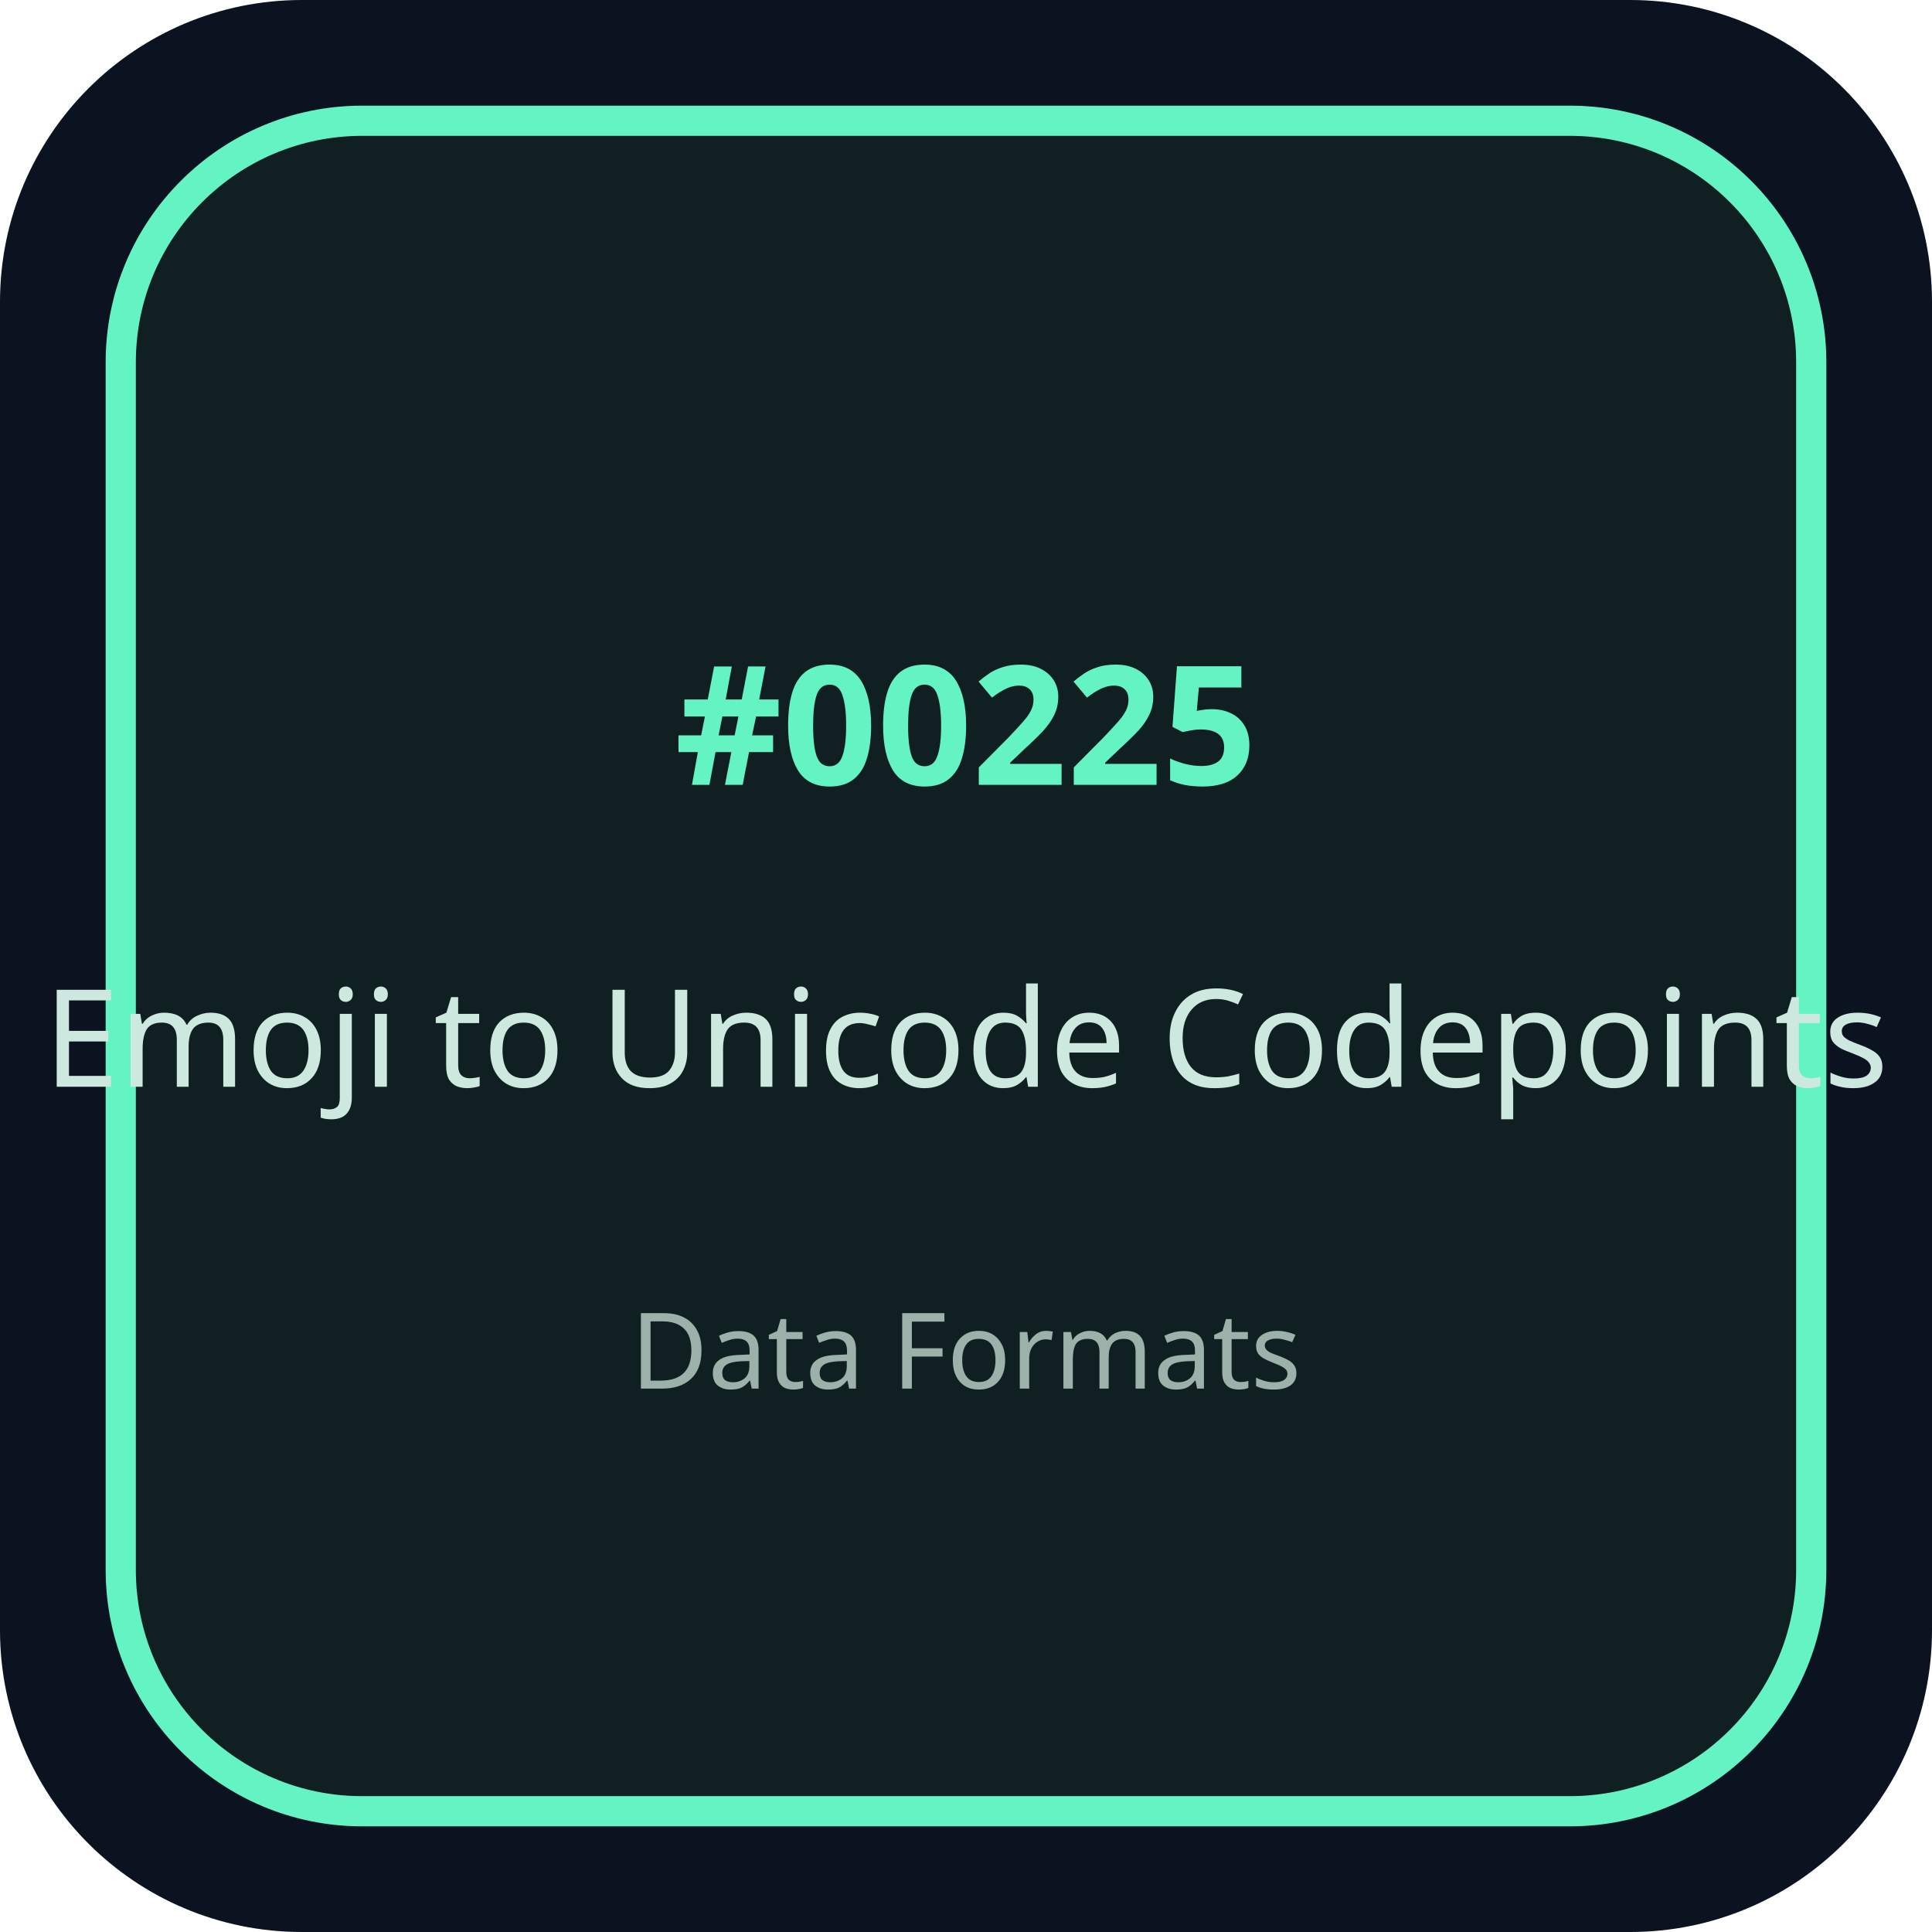
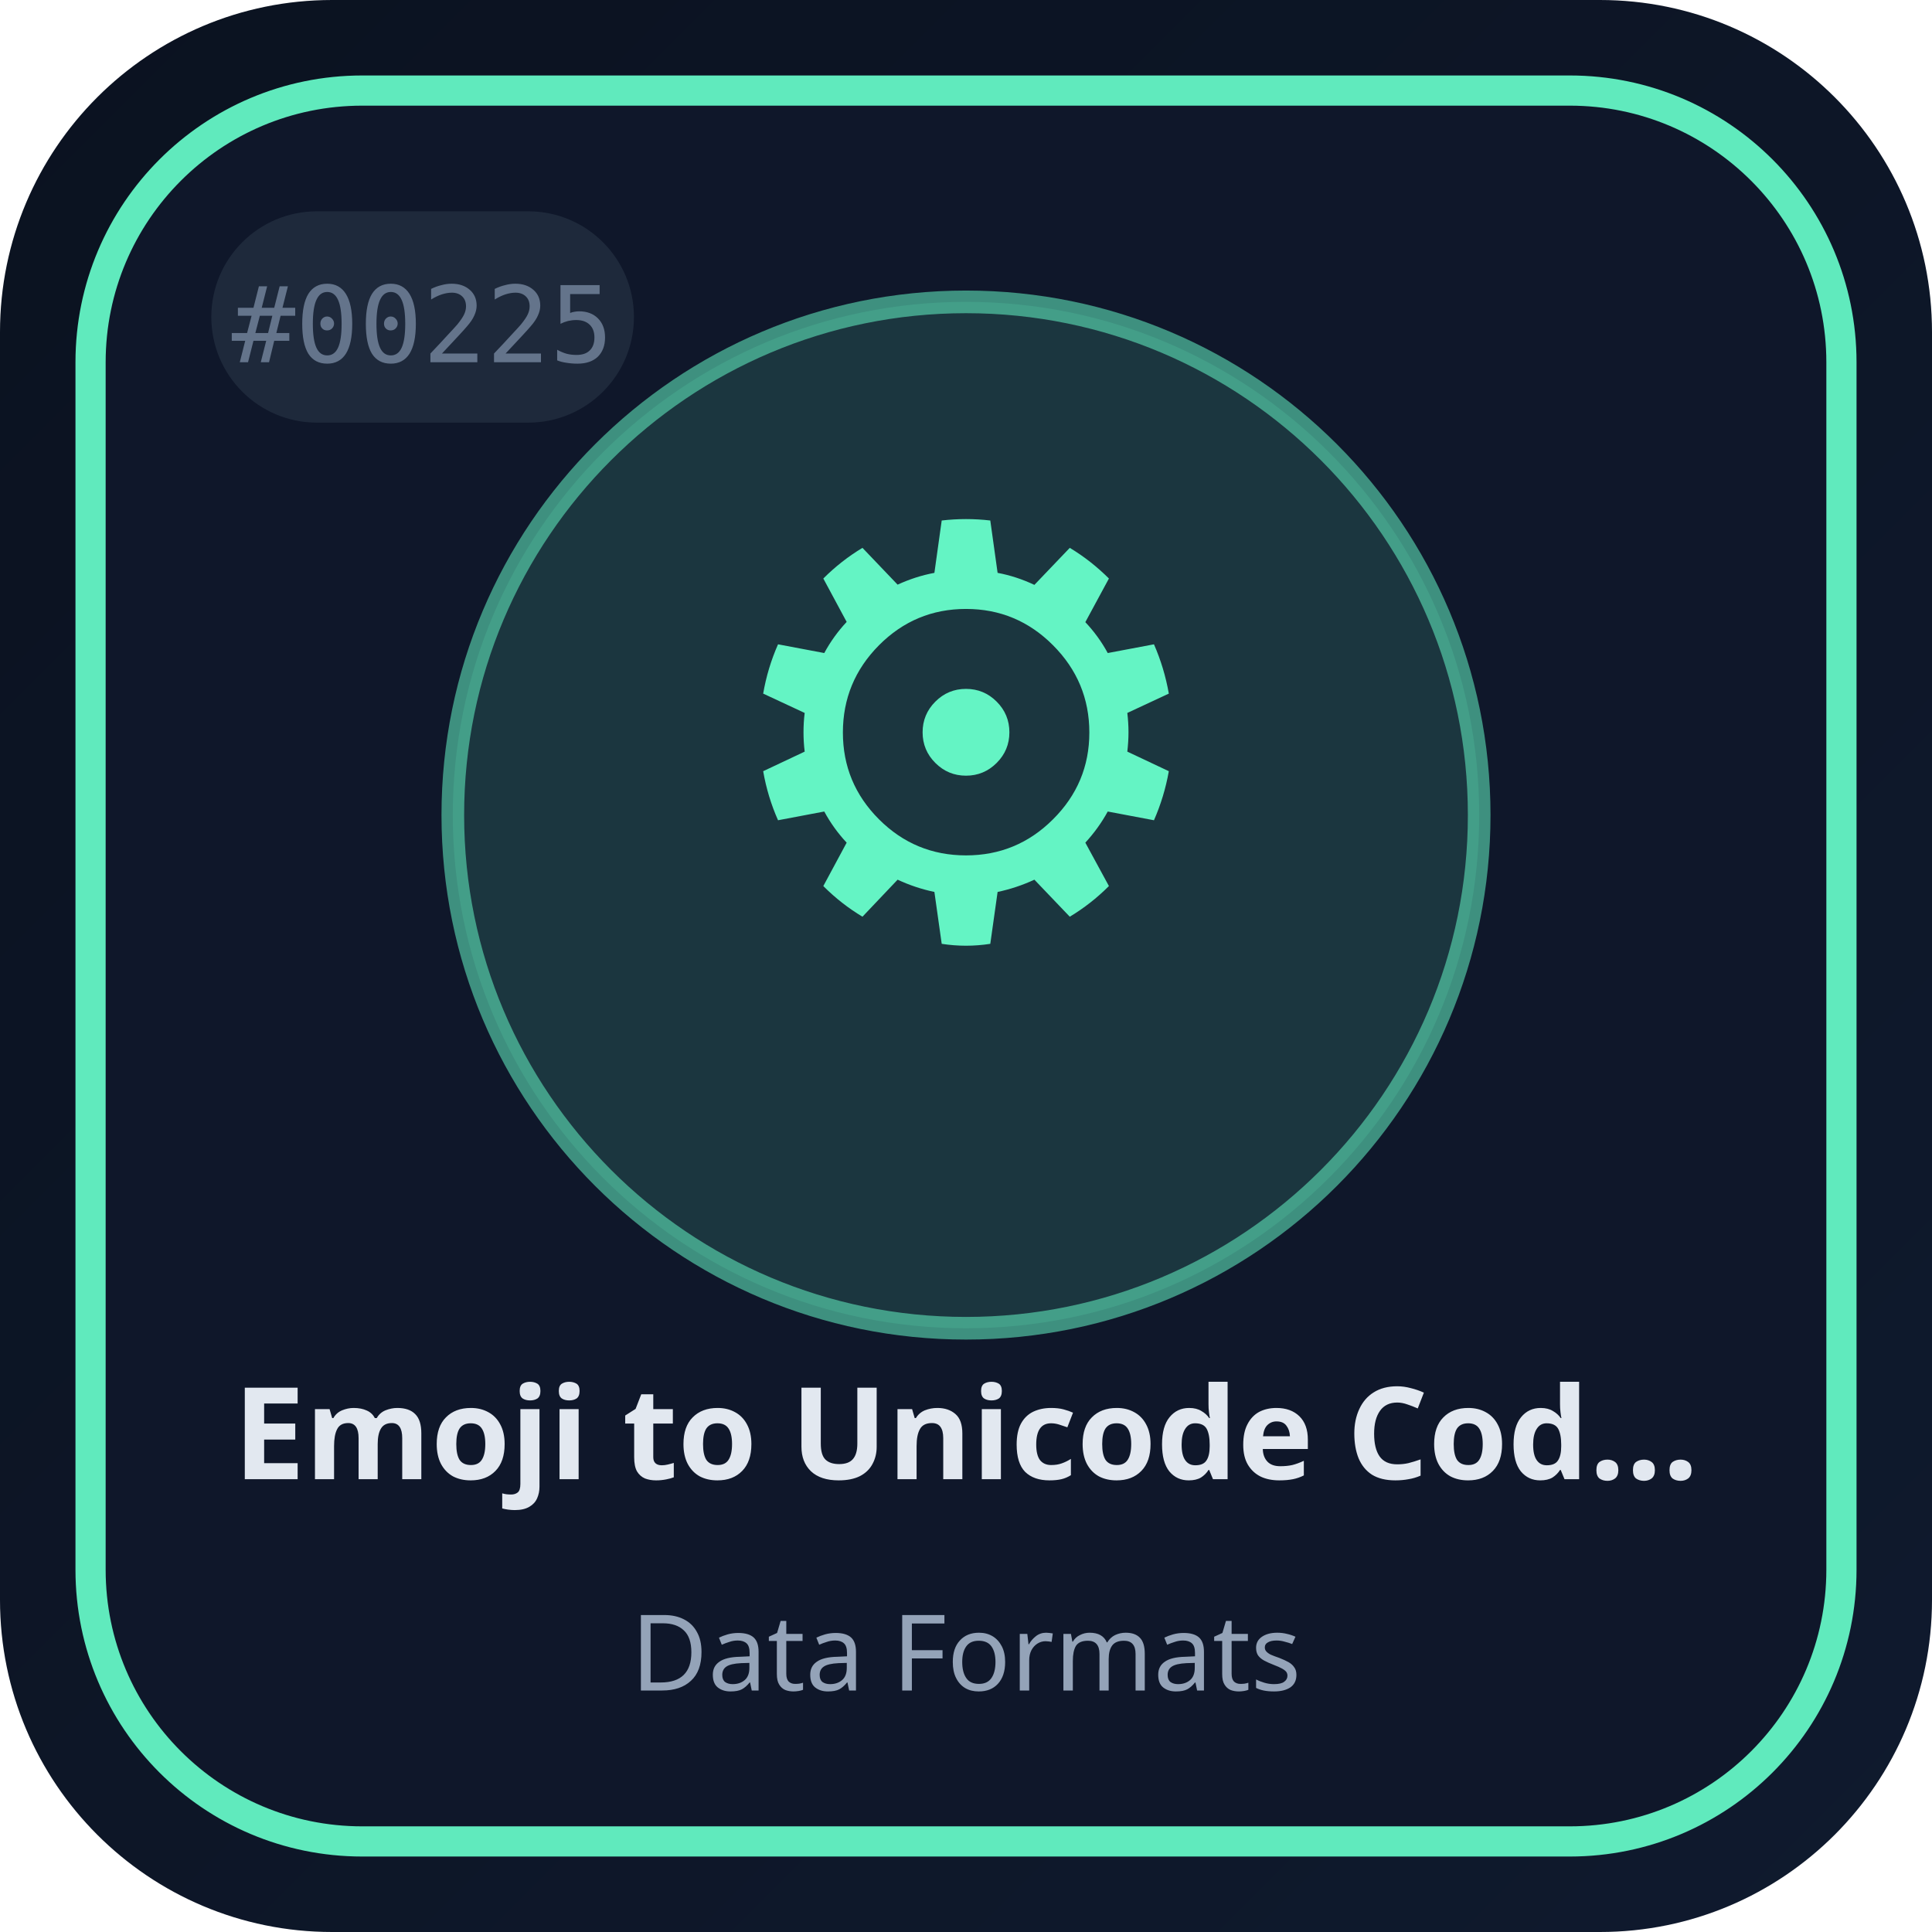
<svg xmlns="http://www.w3.org/2000/svg" width="128" height="128" viewBox="0 0 128 128" role="img" aria-labelledby="t d">
-   <rect width="128" height="128" rx="20" fill="#0b1220" />
-   <rect x="8" y="8" width="112" height="112" rx="16" fill="#102022" stroke="#64f4c4" stroke-width="2" />
-   <text x="64" y="52" text-anchor="middle" font-family="system-ui,sans-serif" font-size="11" fill="#64f4c4" font-weight="700">#00225</text>
-   <text x="64" y="72" text-anchor="middle" font-family="system-ui,sans-serif" font-size="9" fill="#cde9df">Emoji to Unicode Codepoints</text>
-   <text x="64" y="92" text-anchor="middle" font-family="system-ui,sans-serif" font-size="7" fill="#9bb1aa">Data Formats</text>
+   <defs>
+     <linearGradient id="bg" x1="0" y1="0" x2="1" y2="1">
+       <stop offset="0%" stop-color="#0b1220" />
+       <stop offset="100%" stop-color="#0f1a2e" />
+     </linearGradient>
+   </defs>
+   <rect width="128" height="128" rx="22" fill="url(#bg)" />
+   <rect x="6" y="6" width="116" height="116" rx="18" fill="#0f172a" stroke="#64f4c4" stroke-width="2" opacity="0.95" />
+   <circle cx="64" cy="54" r="34" fill="#64f4c4" fill-opacity="0.14" stroke="#64f4c4" stroke-width="1.5" stroke-opacity="0.55" />
+   <text x="64" y="62" text-anchor="middle" font-family="system-ui,Segoe UI Emoji,sans-serif" font-size="38" fill="#64f4c4" font-weight="700">⚙</text>
+   <text x="64" y="98" text-anchor="middle" font-family="system-ui,sans-serif" font-size="8.5" fill="#e2e8f0" font-weight="600">Emoji to Unicode Cod…</text>
+   <text x="64" y="112" text-anchor="middle" font-family="system-ui,sans-serif" font-size="7" fill="#94a3b8">Data Formats</text>
+   <rect x="14" y="14" width="28" height="14" rx="7" fill="#1e293b" />
+   <text x="28" y="24" text-anchor="middle" font-family="ui-monospace,Consolas,monospace" font-size="7" fill="#64748b">#00225</text>
</svg>
